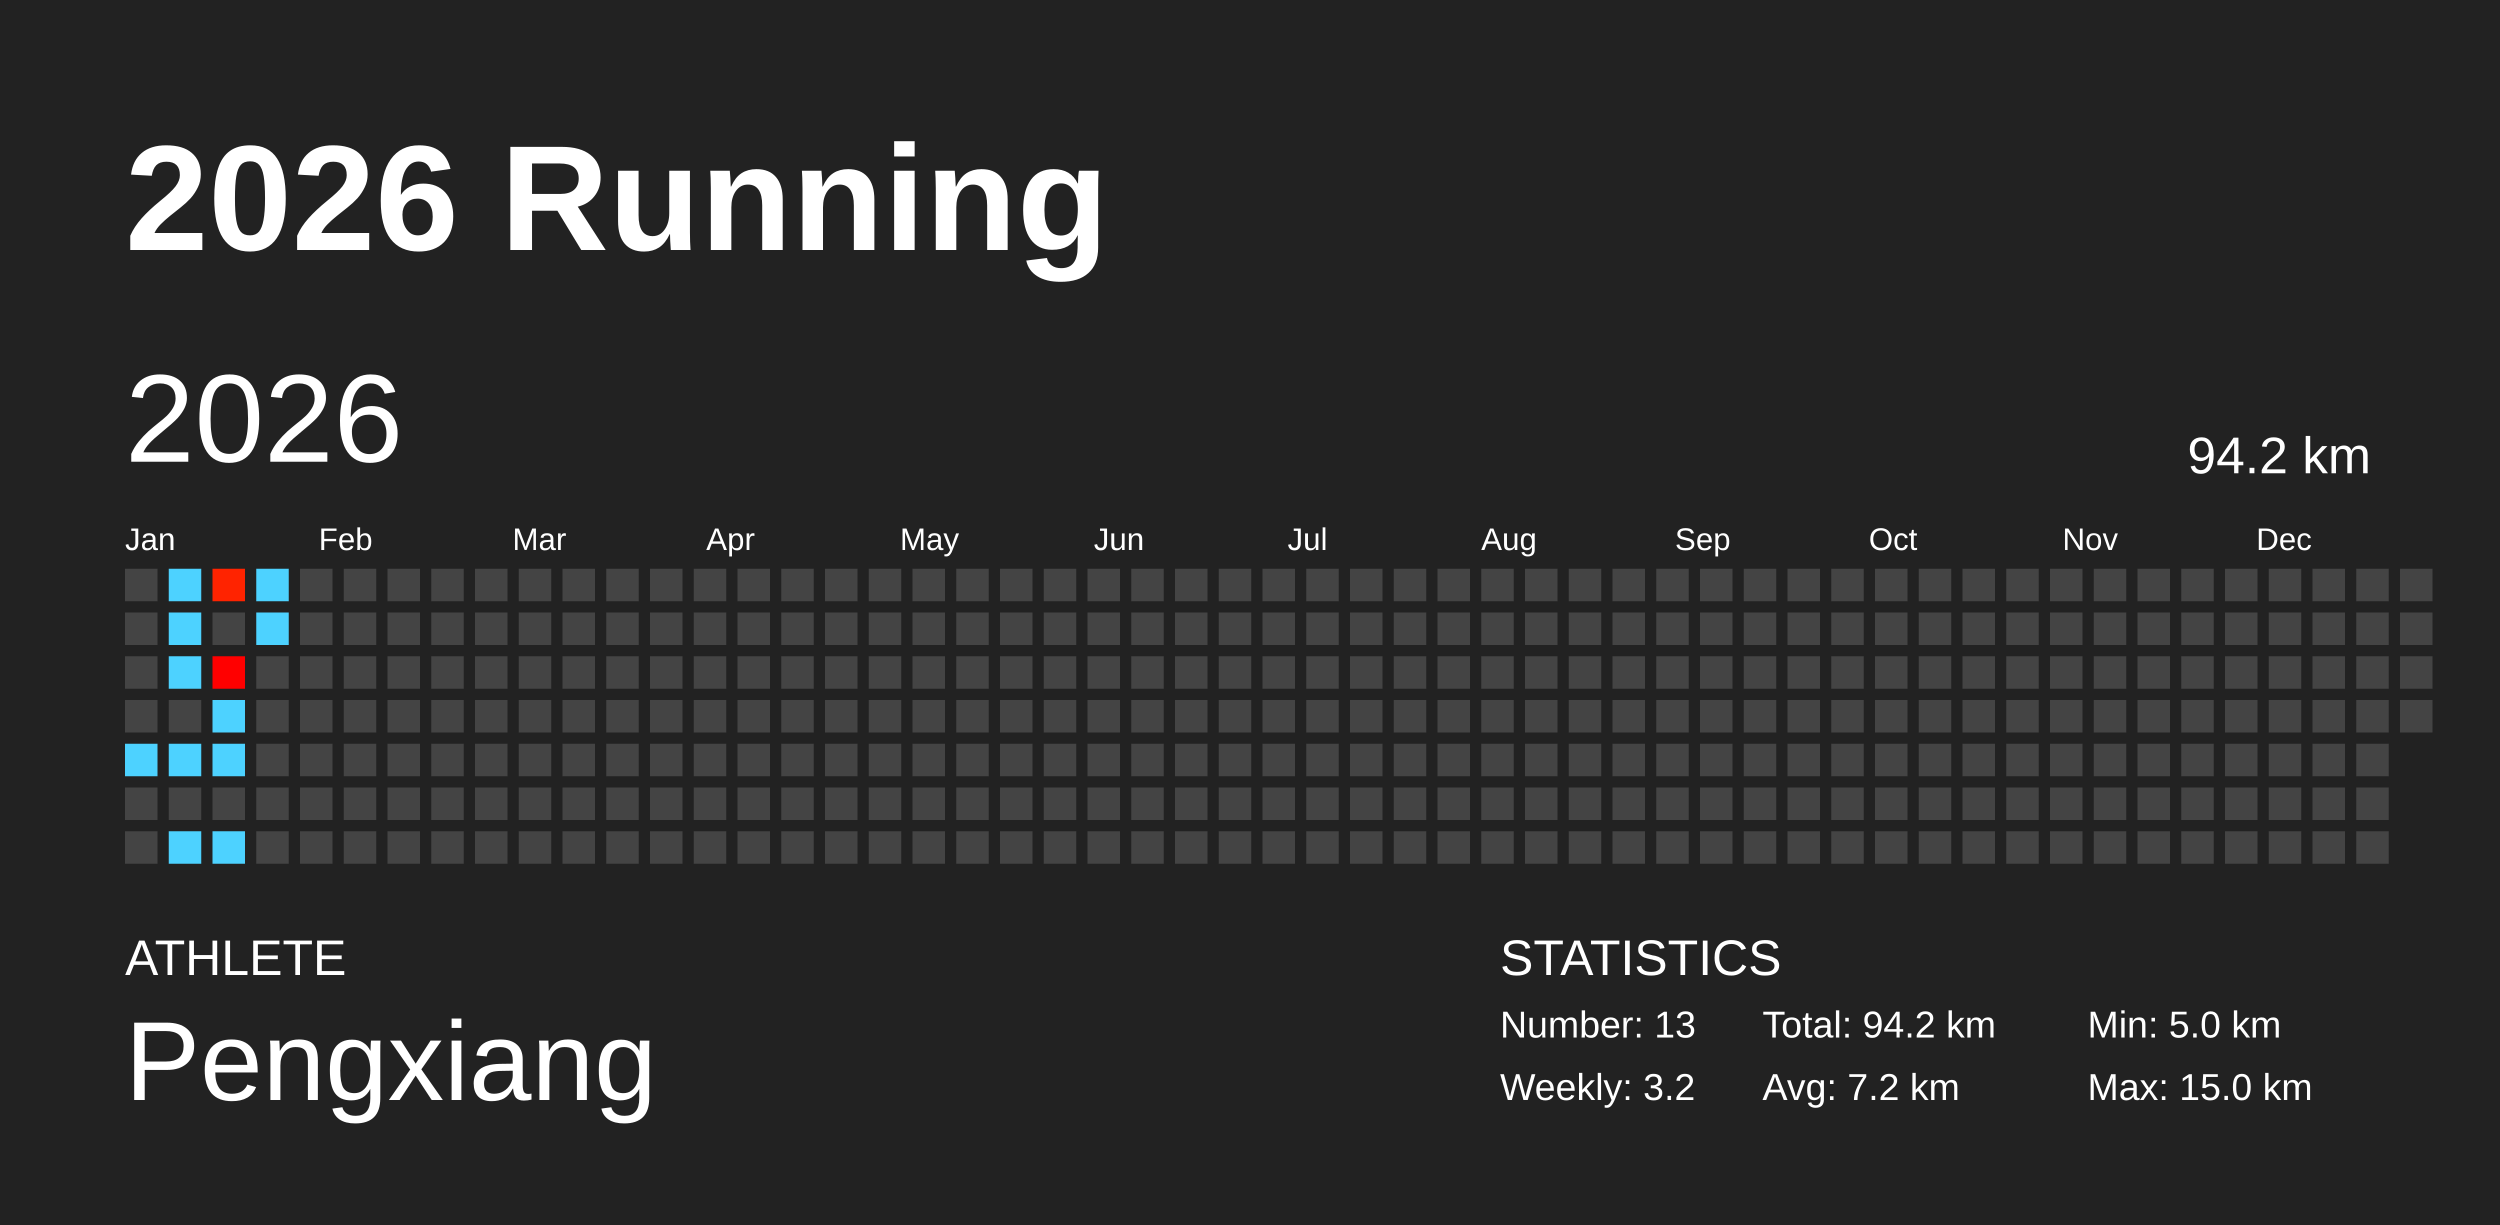
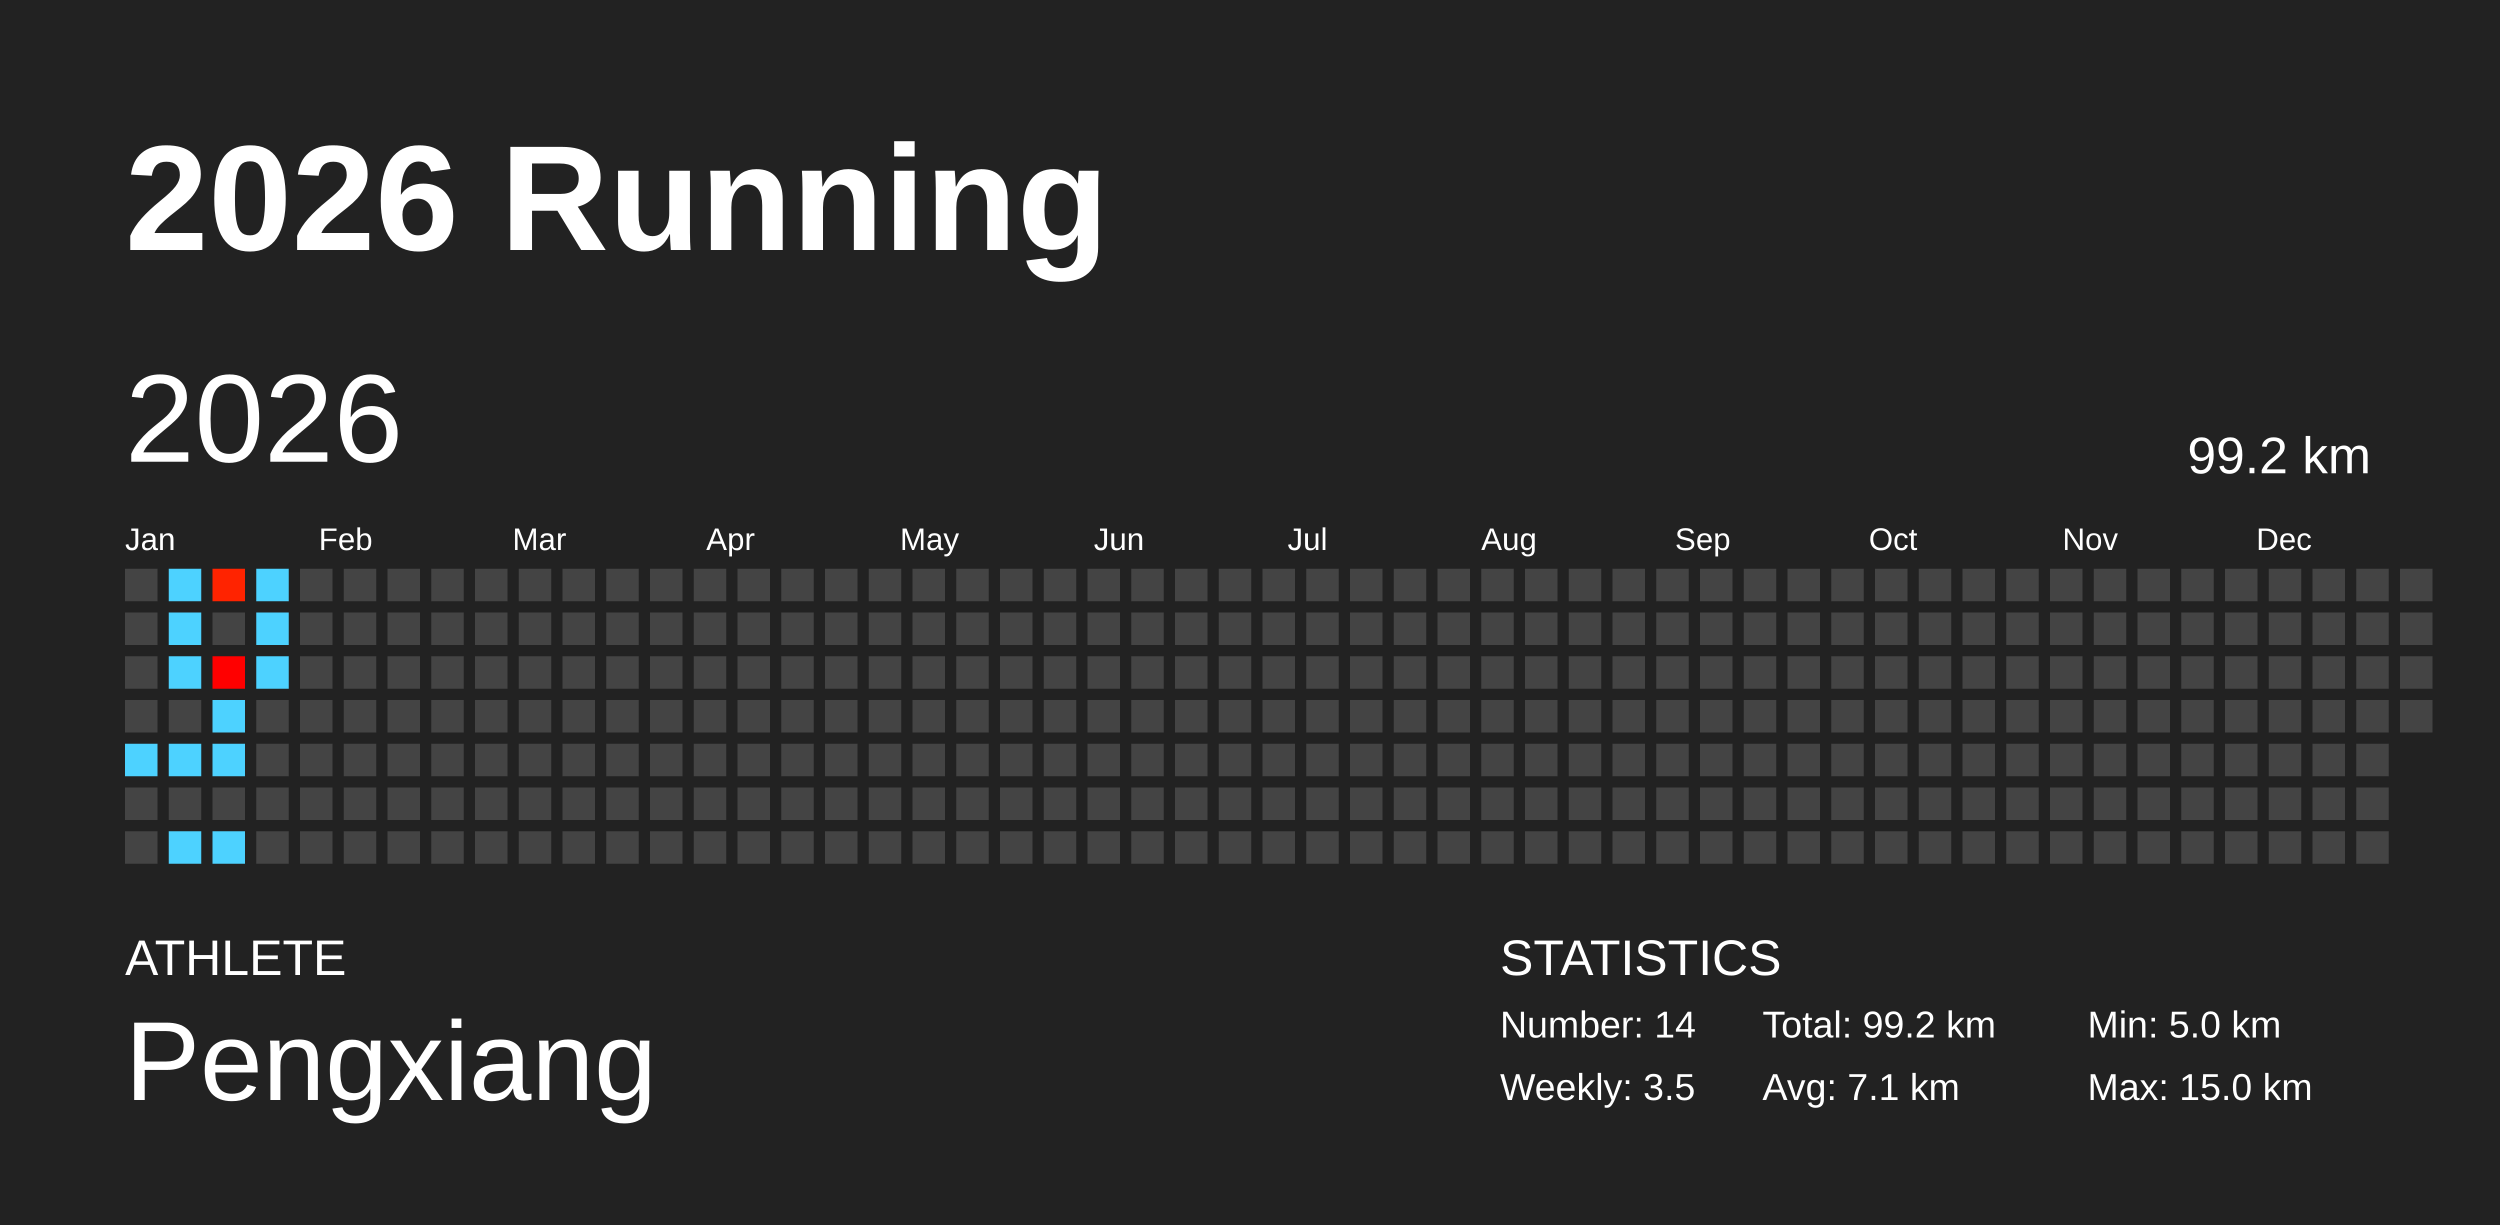
<svg xmlns="http://www.w3.org/2000/svg" baseProfile="full" height="98mm" version="1.1" viewBox="0,0,200,98" width="200mm">
  <defs />
  <rect fill="#222222" height="98" width="200" x="0" y="0" />
  <text fill="#FFFFFF" style="font-size:12px; font-family:Arial; font-weight:bold;" x="10" y="20">2026 Running</text>
  <text fill="#FFFFFF" style="font-size:4px; font-family:Arial" x="10" y="78">ATHLETE</text>
  <text fill="#FFFFFF" style="font-size:9px; font-family:Arial" x="10" y="88">Pengxiang</text>
  <text fill="#FFFFFF" style="font-size:4px; font-family:Arial" x="120" y="78">STATISTICS</text>
-   <text fill="#FFFFFF" style="font-size:3px; font-family:Arial" x="120" y="83">Number: 13</text>
-   <text fill="#FFFFFF" style="font-size:3px; font-family:Arial" x="120" y="88">Weekly: 3.2</text>
-   <text fill="#FFFFFF" style="font-size:3px; font-family:Arial" x="141" y="83">Total: 94.2 km</text>
-   <text fill="#FFFFFF" style="font-size:3px; font-family:Arial" x="141" y="88">Avg: 7.2 km</text>
+   <text fill="#FFFFFF" style="font-size:3px; font-family:Arial" x="120" y="83">Number: 14</text>
+   <text fill="#FFFFFF" style="font-size:3px; font-family:Arial" x="120" y="88">Weekly: 3.5</text>
+   <text fill="#FFFFFF" style="font-size:3px; font-family:Arial" x="141" y="83">Total: 99.2 km</text>
+   <text fill="#FFFFFF" style="font-size:3px; font-family:Arial" x="141" y="88">Avg: 7.1 km</text>
  <text fill="#FFFFFF" style="font-size:3px; font-family:Arial" x="167" y="83">Min: 5.0 km</text>
  <text fill="#FFFFFF" style="font-size:3px; font-family:Arial" x="167" y="88">Max: 15.0 km</text>
  <text dominant-baseline="hanging" fill="#FFFFFF" style="font-size:10.0px; font-family:Arial;" x="10" y="30">2026</text>
-   <text dominant-baseline="hanging" fill="#FFFFFF" style="font-size:4.125px; font-family:Arial;" x="175" y="35">94.2 km</text>
+   <text dominant-baseline="hanging" fill="#FFFFFF" style="font-size:4.125px; font-family:Arial;" x="175" y="35">99.2 km</text>
  <text fill="#FFFFFF" style="font-size:2.5px; font-family:Arial" x="10.0" y="44">Jan</text>
  <text fill="#FFFFFF" style="font-size:2.5px; font-family:Arial" x="25.5" y="44">Feb</text>
  <text fill="#FFFFFF" style="font-size:2.5px; font-family:Arial" x="41.0" y="44">Mar</text>
  <text fill="#FFFFFF" style="font-size:2.5px; font-family:Arial" x="56.5" y="44">Apr</text>
  <text fill="#FFFFFF" style="font-size:2.5px; font-family:Arial" x="72.0" y="44">May</text>
  <text fill="#FFFFFF" style="font-size:2.5px; font-family:Arial" x="87.5" y="44">Jun</text>
  <text fill="#FFFFFF" style="font-size:2.5px; font-family:Arial" x="103.0" y="44">Jul</text>
  <text fill="#FFFFFF" style="font-size:2.5px; font-family:Arial" x="118.5" y="44">Aug</text>
  <text fill="#FFFFFF" style="font-size:2.5px; font-family:Arial" x="134.0" y="44">Sep</text>
  <text fill="#FFFFFF" style="font-size:2.5px; font-family:Arial" x="149.5" y="44">Oct</text>
  <text fill="#FFFFFF" style="font-size:2.5px; font-family:Arial" x="165.0" y="44">Nov</text>
  <text fill="#FFFFFF" style="font-size:2.5px; font-family:Arial" x="180.5" y="44">Dec</text>
  <rect fill="#444444" height="2.6" width="2.6" x="10.0" y="45.5" />
  <rect fill="#444444" height="2.6" width="2.6" x="10.0" y="49.0" />
  <rect fill="#444444" height="2.6" width="2.6" x="10.0" y="52.5" />
  <rect fill="#444444" height="2.6" width="2.6" x="10.0" y="56.0" />
  <rect fill="#4dd2ff" height="2.6" width="2.6" x="10.0" y="59.5" />
  <rect fill="#444444" height="2.6" width="2.6" x="10.0" y="63.0" />
  <rect fill="#444444" height="2.6" width="2.6" x="10.0" y="66.5" />
  <rect fill="#4dd2ff" height="2.6" width="2.6" x="13.5" y="45.5" />
  <rect fill="#4dd2ff" height="2.6" width="2.6" x="13.5" y="49.0" />
  <rect fill="#4dd2ff" height="2.6" width="2.6" x="13.5" y="52.5" />
  <rect fill="#444444" height="2.6" width="2.6" x="13.5" y="56.0" />
  <rect fill="#4dd2ff" height="2.6" width="2.6" x="13.5" y="59.5" />
  <rect fill="#444444" height="2.6" width="2.6" x="13.5" y="63.0" />
  <rect fill="#4dd2ff" height="2.6" width="2.6" x="13.5" y="66.5" />
  <rect fill="#ff2300" height="2.6" width="2.6" x="17.0" y="45.5" />
  <rect fill="#444444" height="2.6" width="2.6" x="17.0" y="49.0" />
  <rect fill="#ff0000" height="2.6" width="2.6" x="17.0" y="52.5" />
  <rect fill="#4dd2ff" height="2.6" width="2.6" x="17.0" y="56.0" />
  <rect fill="#4dd2ff" height="2.6" width="2.6" x="17.0" y="59.5" />
  <rect fill="#444444" height="2.6" width="2.6" x="17.0" y="63.0" />
  <rect fill="#4dd2ff" height="2.6" width="2.6" x="17.0" y="66.5" />
  <rect fill="#4dd2ff" height="2.6" width="2.6" x="20.5" y="45.5" />
  <rect fill="#4dd2ff" height="2.6" width="2.6" x="20.5" y="49.0" />
-   <rect fill="#444444" height="2.6" width="2.6" x="20.5" y="52.5" />
+   <rect fill="#4dd2ff" height="2.6" width="2.6" x="20.5" y="52.5" />
  <rect fill="#444444" height="2.6" width="2.6" x="20.5" y="56.0" />
  <rect fill="#444444" height="2.6" width="2.6" x="20.5" y="59.5" />
  <rect fill="#444444" height="2.6" width="2.6" x="20.5" y="63.0" />
  <rect fill="#444444" height="2.6" width="2.6" x="20.5" y="66.5" />
  <rect fill="#444444" height="2.6" width="2.6" x="24.0" y="45.5" />
  <rect fill="#444444" height="2.6" width="2.6" x="24.0" y="49.0" />
  <rect fill="#444444" height="2.6" width="2.6" x="24.0" y="52.5" />
  <rect fill="#444444" height="2.6" width="2.6" x="24.0" y="56.0" />
  <rect fill="#444444" height="2.6" width="2.6" x="24.0" y="59.5" />
  <rect fill="#444444" height="2.6" width="2.6" x="24.0" y="63.0" />
  <rect fill="#444444" height="2.6" width="2.6" x="24.0" y="66.5" />
  <rect fill="#444444" height="2.6" width="2.6" x="27.5" y="45.5" />
  <rect fill="#444444" height="2.6" width="2.6" x="27.5" y="49.0" />
  <rect fill="#444444" height="2.6" width="2.6" x="27.5" y="52.5" />
  <rect fill="#444444" height="2.6" width="2.6" x="27.5" y="56.0" />
  <rect fill="#444444" height="2.6" width="2.6" x="27.5" y="59.5" />
  <rect fill="#444444" height="2.6" width="2.6" x="27.5" y="63.0" />
  <rect fill="#444444" height="2.6" width="2.6" x="27.5" y="66.5" />
  <rect fill="#444444" height="2.6" width="2.6" x="31.0" y="45.5" />
  <rect fill="#444444" height="2.6" width="2.6" x="31.0" y="49.0" />
  <rect fill="#444444" height="2.6" width="2.6" x="31.0" y="52.5" />
  <rect fill="#444444" height="2.6" width="2.6" x="31.0" y="56.0" />
  <rect fill="#444444" height="2.6" width="2.6" x="31.0" y="59.5" />
  <rect fill="#444444" height="2.6" width="2.6" x="31.0" y="63.0" />
  <rect fill="#444444" height="2.6" width="2.6" x="31.0" y="66.5" />
  <rect fill="#444444" height="2.6" width="2.6" x="34.5" y="45.5" />
  <rect fill="#444444" height="2.6" width="2.6" x="34.5" y="49.0" />
  <rect fill="#444444" height="2.6" width="2.6" x="34.5" y="52.5" />
  <rect fill="#444444" height="2.6" width="2.6" x="34.5" y="56.0" />
  <rect fill="#444444" height="2.6" width="2.6" x="34.5" y="59.5" />
  <rect fill="#444444" height="2.6" width="2.6" x="34.5" y="63.0" />
  <rect fill="#444444" height="2.6" width="2.6" x="34.5" y="66.5" />
  <rect fill="#444444" height="2.6" width="2.6" x="38.0" y="45.5" />
  <rect fill="#444444" height="2.6" width="2.6" x="38.0" y="49.0" />
  <rect fill="#444444" height="2.6" width="2.6" x="38.0" y="52.5" />
  <rect fill="#444444" height="2.6" width="2.6" x="38.0" y="56.0" />
  <rect fill="#444444" height="2.6" width="2.6" x="38.0" y="59.5" />
  <rect fill="#444444" height="2.6" width="2.6" x="38.0" y="63.0" />
  <rect fill="#444444" height="2.6" width="2.6" x="38.0" y="66.5" />
  <rect fill="#444444" height="2.6" width="2.6" x="41.5" y="45.5" />
  <rect fill="#444444" height="2.6" width="2.6" x="41.5" y="49.0" />
  <rect fill="#444444" height="2.6" width="2.6" x="41.5" y="52.5" />
  <rect fill="#444444" height="2.6" width="2.6" x="41.5" y="56.0" />
  <rect fill="#444444" height="2.6" width="2.6" x="41.5" y="59.5" />
  <rect fill="#444444" height="2.6" width="2.6" x="41.5" y="63.0" />
  <rect fill="#444444" height="2.6" width="2.6" x="41.5" y="66.5" />
  <rect fill="#444444" height="2.6" width="2.6" x="45.0" y="45.5" />
  <rect fill="#444444" height="2.6" width="2.6" x="45.0" y="49.0" />
  <rect fill="#444444" height="2.6" width="2.6" x="45.0" y="52.5" />
  <rect fill="#444444" height="2.6" width="2.6" x="45.0" y="56.0" />
  <rect fill="#444444" height="2.6" width="2.6" x="45.0" y="59.5" />
  <rect fill="#444444" height="2.6" width="2.6" x="45.0" y="63.0" />
  <rect fill="#444444" height="2.6" width="2.6" x="45.0" y="66.5" />
  <rect fill="#444444" height="2.6" width="2.6" x="48.5" y="45.5" />
  <rect fill="#444444" height="2.6" width="2.6" x="48.5" y="49.0" />
  <rect fill="#444444" height="2.6" width="2.6" x="48.5" y="52.5" />
  <rect fill="#444444" height="2.6" width="2.6" x="48.5" y="56.0" />
  <rect fill="#444444" height="2.6" width="2.6" x="48.5" y="59.5" />
  <rect fill="#444444" height="2.6" width="2.6" x="48.5" y="63.0" />
  <rect fill="#444444" height="2.6" width="2.6" x="48.5" y="66.5" />
  <rect fill="#444444" height="2.6" width="2.6" x="52.0" y="45.5" />
  <rect fill="#444444" height="2.6" width="2.6" x="52.0" y="49.0" />
  <rect fill="#444444" height="2.6" width="2.6" x="52.0" y="52.5" />
  <rect fill="#444444" height="2.6" width="2.6" x="52.0" y="56.0" />
  <rect fill="#444444" height="2.6" width="2.6" x="52.0" y="59.5" />
  <rect fill="#444444" height="2.6" width="2.6" x="52.0" y="63.0" />
  <rect fill="#444444" height="2.6" width="2.6" x="52.0" y="66.5" />
  <rect fill="#444444" height="2.6" width="2.6" x="55.5" y="45.5" />
  <rect fill="#444444" height="2.6" width="2.6" x="55.5" y="49.0" />
  <rect fill="#444444" height="2.6" width="2.6" x="55.5" y="52.5" />
  <rect fill="#444444" height="2.6" width="2.6" x="55.5" y="56.0" />
  <rect fill="#444444" height="2.6" width="2.6" x="55.5" y="59.5" />
  <rect fill="#444444" height="2.6" width="2.6" x="55.5" y="63.0" />
  <rect fill="#444444" height="2.6" width="2.6" x="55.5" y="66.5" />
  <rect fill="#444444" height="2.6" width="2.6" x="59.0" y="45.5" />
  <rect fill="#444444" height="2.6" width="2.6" x="59.0" y="49.0" />
  <rect fill="#444444" height="2.6" width="2.6" x="59.0" y="52.5" />
  <rect fill="#444444" height="2.6" width="2.6" x="59.0" y="56.0" />
  <rect fill="#444444" height="2.6" width="2.6" x="59.0" y="59.5" />
  <rect fill="#444444" height="2.6" width="2.6" x="59.0" y="63.0" />
  <rect fill="#444444" height="2.6" width="2.6" x="59.0" y="66.5" />
  <rect fill="#444444" height="2.6" width="2.6" x="62.5" y="45.5" />
  <rect fill="#444444" height="2.6" width="2.6" x="62.5" y="49.0" />
  <rect fill="#444444" height="2.6" width="2.6" x="62.5" y="52.5" />
  <rect fill="#444444" height="2.6" width="2.6" x="62.5" y="56.0" />
  <rect fill="#444444" height="2.6" width="2.6" x="62.5" y="59.5" />
  <rect fill="#444444" height="2.6" width="2.6" x="62.5" y="63.0" />
  <rect fill="#444444" height="2.6" width="2.6" x="62.5" y="66.5" />
  <rect fill="#444444" height="2.6" width="2.6" x="66.0" y="45.5" />
  <rect fill="#444444" height="2.6" width="2.6" x="66.0" y="49.0" />
  <rect fill="#444444" height="2.6" width="2.6" x="66.0" y="52.5" />
  <rect fill="#444444" height="2.6" width="2.6" x="66.0" y="56.0" />
  <rect fill="#444444" height="2.6" width="2.6" x="66.0" y="59.5" />
  <rect fill="#444444" height="2.6" width="2.6" x="66.0" y="63.0" />
  <rect fill="#444444" height="2.6" width="2.6" x="66.0" y="66.5" />
  <rect fill="#444444" height="2.6" width="2.6" x="69.5" y="45.5" />
  <rect fill="#444444" height="2.6" width="2.6" x="69.5" y="49.0" />
  <rect fill="#444444" height="2.6" width="2.6" x="69.5" y="52.5" />
  <rect fill="#444444" height="2.6" width="2.6" x="69.5" y="56.0" />
  <rect fill="#444444" height="2.6" width="2.6" x="69.5" y="59.5" />
  <rect fill="#444444" height="2.6" width="2.6" x="69.5" y="63.0" />
  <rect fill="#444444" height="2.6" width="2.6" x="69.5" y="66.5" />
  <rect fill="#444444" height="2.6" width="2.6" x="73.0" y="45.5" />
  <rect fill="#444444" height="2.6" width="2.6" x="73.0" y="49.0" />
  <rect fill="#444444" height="2.6" width="2.6" x="73.0" y="52.5" />
  <rect fill="#444444" height="2.6" width="2.6" x="73.0" y="56.0" />
  <rect fill="#444444" height="2.6" width="2.6" x="73.0" y="59.5" />
  <rect fill="#444444" height="2.6" width="2.6" x="73.0" y="63.0" />
  <rect fill="#444444" height="2.6" width="2.6" x="73.0" y="66.5" />
  <rect fill="#444444" height="2.6" width="2.6" x="76.5" y="45.5" />
  <rect fill="#444444" height="2.6" width="2.6" x="76.5" y="49.0" />
  <rect fill="#444444" height="2.6" width="2.6" x="76.5" y="52.5" />
  <rect fill="#444444" height="2.6" width="2.6" x="76.5" y="56.0" />
  <rect fill="#444444" height="2.6" width="2.6" x="76.5" y="59.5" />
  <rect fill="#444444" height="2.6" width="2.6" x="76.5" y="63.0" />
  <rect fill="#444444" height="2.6" width="2.6" x="76.5" y="66.5" />
  <rect fill="#444444" height="2.6" width="2.6" x="80.0" y="45.5" />
  <rect fill="#444444" height="2.6" width="2.6" x="80.0" y="49.0" />
  <rect fill="#444444" height="2.6" width="2.6" x="80.0" y="52.5" />
  <rect fill="#444444" height="2.6" width="2.6" x="80.0" y="56.0" />
  <rect fill="#444444" height="2.6" width="2.6" x="80.0" y="59.5" />
  <rect fill="#444444" height="2.6" width="2.6" x="80.0" y="63.0" />
  <rect fill="#444444" height="2.6" width="2.6" x="80.0" y="66.5" />
  <rect fill="#444444" height="2.6" width="2.6" x="83.5" y="45.5" />
  <rect fill="#444444" height="2.6" width="2.6" x="83.5" y="49.0" />
  <rect fill="#444444" height="2.6" width="2.6" x="83.5" y="52.5" />
  <rect fill="#444444" height="2.6" width="2.6" x="83.5" y="56.0" />
  <rect fill="#444444" height="2.6" width="2.6" x="83.5" y="59.5" />
  <rect fill="#444444" height="2.6" width="2.6" x="83.5" y="63.0" />
  <rect fill="#444444" height="2.6" width="2.6" x="83.5" y="66.5" />
  <rect fill="#444444" height="2.6" width="2.6" x="87.0" y="45.5" />
  <rect fill="#444444" height="2.6" width="2.6" x="87.0" y="49.0" />
  <rect fill="#444444" height="2.6" width="2.6" x="87.0" y="52.5" />
  <rect fill="#444444" height="2.6" width="2.6" x="87.0" y="56.0" />
  <rect fill="#444444" height="2.6" width="2.6" x="87.0" y="59.5" />
  <rect fill="#444444" height="2.6" width="2.6" x="87.0" y="63.0" />
  <rect fill="#444444" height="2.6" width="2.6" x="87.0" y="66.5" />
  <rect fill="#444444" height="2.6" width="2.6" x="90.5" y="45.5" />
  <rect fill="#444444" height="2.6" width="2.6" x="90.5" y="49.0" />
  <rect fill="#444444" height="2.6" width="2.6" x="90.5" y="52.5" />
  <rect fill="#444444" height="2.6" width="2.6" x="90.5" y="56.0" />
  <rect fill="#444444" height="2.6" width="2.6" x="90.5" y="59.5" />
  <rect fill="#444444" height="2.6" width="2.6" x="90.5" y="63.0" />
  <rect fill="#444444" height="2.6" width="2.6" x="90.5" y="66.5" />
  <rect fill="#444444" height="2.6" width="2.6" x="94.0" y="45.5" />
  <rect fill="#444444" height="2.6" width="2.6" x="94.0" y="49.0" />
  <rect fill="#444444" height="2.6" width="2.6" x="94.0" y="52.5" />
  <rect fill="#444444" height="2.6" width="2.6" x="94.0" y="56.0" />
  <rect fill="#444444" height="2.6" width="2.6" x="94.0" y="59.5" />
  <rect fill="#444444" height="2.6" width="2.6" x="94.0" y="63.0" />
  <rect fill="#444444" height="2.6" width="2.6" x="94.0" y="66.5" />
  <rect fill="#444444" height="2.6" width="2.6" x="97.5" y="45.5" />
  <rect fill="#444444" height="2.6" width="2.6" x="97.5" y="49.0" />
  <rect fill="#444444" height="2.6" width="2.6" x="97.5" y="52.5" />
  <rect fill="#444444" height="2.6" width="2.6" x="97.5" y="56.0" />
  <rect fill="#444444" height="2.6" width="2.6" x="97.5" y="59.5" />
  <rect fill="#444444" height="2.6" width="2.6" x="97.5" y="63.0" />
  <rect fill="#444444" height="2.6" width="2.6" x="97.5" y="66.5" />
  <rect fill="#444444" height="2.6" width="2.6" x="101.0" y="45.5" />
  <rect fill="#444444" height="2.6" width="2.6" x="101.0" y="49.0" />
  <rect fill="#444444" height="2.6" width="2.6" x="101.0" y="52.5" />
  <rect fill="#444444" height="2.6" width="2.6" x="101.0" y="56.0" />
  <rect fill="#444444" height="2.6" width="2.6" x="101.0" y="59.5" />
  <rect fill="#444444" height="2.6" width="2.6" x="101.0" y="63.0" />
  <rect fill="#444444" height="2.6" width="2.6" x="101.0" y="66.5" />
  <rect fill="#444444" height="2.6" width="2.6" x="104.5" y="45.5" />
  <rect fill="#444444" height="2.6" width="2.6" x="104.5" y="49.0" />
  <rect fill="#444444" height="2.6" width="2.6" x="104.5" y="52.5" />
  <rect fill="#444444" height="2.6" width="2.6" x="104.5" y="56.0" />
  <rect fill="#444444" height="2.6" width="2.6" x="104.5" y="59.5" />
  <rect fill="#444444" height="2.6" width="2.6" x="104.5" y="63.0" />
  <rect fill="#444444" height="2.6" width="2.6" x="104.5" y="66.5" />
  <rect fill="#444444" height="2.6" width="2.6" x="108.0" y="45.5" />
  <rect fill="#444444" height="2.6" width="2.6" x="108.0" y="49.0" />
  <rect fill="#444444" height="2.6" width="2.6" x="108.0" y="52.5" />
  <rect fill="#444444" height="2.6" width="2.6" x="108.0" y="56.0" />
  <rect fill="#444444" height="2.6" width="2.6" x="108.0" y="59.5" />
  <rect fill="#444444" height="2.6" width="2.6" x="108.0" y="63.0" />
  <rect fill="#444444" height="2.6" width="2.6" x="108.0" y="66.5" />
  <rect fill="#444444" height="2.6" width="2.6" x="111.5" y="45.5" />
  <rect fill="#444444" height="2.6" width="2.6" x="111.5" y="49.0" />
  <rect fill="#444444" height="2.6" width="2.6" x="111.5" y="52.5" />
  <rect fill="#444444" height="2.6" width="2.6" x="111.5" y="56.0" />
  <rect fill="#444444" height="2.6" width="2.6" x="111.5" y="59.5" />
  <rect fill="#444444" height="2.6" width="2.6" x="111.5" y="63.0" />
  <rect fill="#444444" height="2.6" width="2.6" x="111.5" y="66.5" />
  <rect fill="#444444" height="2.6" width="2.6" x="115.0" y="45.5" />
  <rect fill="#444444" height="2.6" width="2.6" x="115.0" y="49.0" />
  <rect fill="#444444" height="2.6" width="2.6" x="115.0" y="52.5" />
  <rect fill="#444444" height="2.6" width="2.6" x="115.0" y="56.0" />
  <rect fill="#444444" height="2.6" width="2.6" x="115.0" y="59.5" />
  <rect fill="#444444" height="2.6" width="2.6" x="115.0" y="63.0" />
  <rect fill="#444444" height="2.6" width="2.6" x="115.0" y="66.5" />
  <rect fill="#444444" height="2.6" width="2.6" x="118.5" y="45.5" />
  <rect fill="#444444" height="2.6" width="2.6" x="118.5" y="49.0" />
  <rect fill="#444444" height="2.6" width="2.6" x="118.5" y="52.5" />
  <rect fill="#444444" height="2.6" width="2.6" x="118.5" y="56.0" />
  <rect fill="#444444" height="2.6" width="2.6" x="118.5" y="59.5" />
  <rect fill="#444444" height="2.6" width="2.6" x="118.5" y="63.0" />
  <rect fill="#444444" height="2.6" width="2.6" x="118.5" y="66.5" />
  <rect fill="#444444" height="2.6" width="2.6" x="122.0" y="45.5" />
  <rect fill="#444444" height="2.6" width="2.6" x="122.0" y="49.0" />
  <rect fill="#444444" height="2.6" width="2.6" x="122.0" y="52.5" />
  <rect fill="#444444" height="2.6" width="2.6" x="122.0" y="56.0" />
  <rect fill="#444444" height="2.6" width="2.6" x="122.0" y="59.5" />
  <rect fill="#444444" height="2.6" width="2.6" x="122.0" y="63.0" />
  <rect fill="#444444" height="2.6" width="2.6" x="122.0" y="66.5" />
  <rect fill="#444444" height="2.6" width="2.6" x="125.5" y="45.5" />
  <rect fill="#444444" height="2.6" width="2.6" x="125.5" y="49.0" />
  <rect fill="#444444" height="2.6" width="2.6" x="125.5" y="52.5" />
  <rect fill="#444444" height="2.6" width="2.6" x="125.5" y="56.0" />
  <rect fill="#444444" height="2.6" width="2.6" x="125.5" y="59.5" />
  <rect fill="#444444" height="2.6" width="2.6" x="125.5" y="63.0" />
  <rect fill="#444444" height="2.6" width="2.6" x="125.5" y="66.5" />
  <rect fill="#444444" height="2.6" width="2.6" x="129.0" y="45.5" />
  <rect fill="#444444" height="2.6" width="2.6" x="129.0" y="49.0" />
  <rect fill="#444444" height="2.6" width="2.6" x="129.0" y="52.5" />
  <rect fill="#444444" height="2.6" width="2.6" x="129.0" y="56.0" />
  <rect fill="#444444" height="2.6" width="2.6" x="129.0" y="59.5" />
  <rect fill="#444444" height="2.6" width="2.6" x="129.0" y="63.0" />
  <rect fill="#444444" height="2.6" width="2.6" x="129.0" y="66.5" />
  <rect fill="#444444" height="2.6" width="2.6" x="132.5" y="45.5" />
  <rect fill="#444444" height="2.6" width="2.6" x="132.5" y="49.0" />
  <rect fill="#444444" height="2.6" width="2.6" x="132.5" y="52.5" />
  <rect fill="#444444" height="2.6" width="2.6" x="132.5" y="56.0" />
  <rect fill="#444444" height="2.6" width="2.6" x="132.5" y="59.5" />
  <rect fill="#444444" height="2.6" width="2.6" x="132.5" y="63.0" />
  <rect fill="#444444" height="2.6" width="2.6" x="132.5" y="66.5" />
  <rect fill="#444444" height="2.6" width="2.6" x="136.0" y="45.5" />
  <rect fill="#444444" height="2.6" width="2.6" x="136.0" y="49.0" />
  <rect fill="#444444" height="2.6" width="2.6" x="136.0" y="52.5" />
  <rect fill="#444444" height="2.6" width="2.6" x="136.0" y="56.0" />
  <rect fill="#444444" height="2.6" width="2.6" x="136.0" y="59.5" />
  <rect fill="#444444" height="2.6" width="2.6" x="136.0" y="63.0" />
  <rect fill="#444444" height="2.6" width="2.6" x="136.0" y="66.5" />
  <rect fill="#444444" height="2.6" width="2.6" x="139.5" y="45.5" />
  <rect fill="#444444" height="2.6" width="2.6" x="139.5" y="49.0" />
  <rect fill="#444444" height="2.6" width="2.6" x="139.5" y="52.5" />
  <rect fill="#444444" height="2.6" width="2.6" x="139.5" y="56.0" />
  <rect fill="#444444" height="2.6" width="2.6" x="139.5" y="59.5" />
  <rect fill="#444444" height="2.6" width="2.6" x="139.5" y="63.0" />
  <rect fill="#444444" height="2.6" width="2.6" x="139.5" y="66.5" />
  <rect fill="#444444" height="2.6" width="2.6" x="143.0" y="45.5" />
  <rect fill="#444444" height="2.6" width="2.6" x="143.0" y="49.0" />
  <rect fill="#444444" height="2.6" width="2.6" x="143.0" y="52.5" />
  <rect fill="#444444" height="2.6" width="2.6" x="143.0" y="56.0" />
  <rect fill="#444444" height="2.6" width="2.6" x="143.0" y="59.5" />
  <rect fill="#444444" height="2.6" width="2.6" x="143.0" y="63.0" />
  <rect fill="#444444" height="2.6" width="2.6" x="143.0" y="66.5" />
  <rect fill="#444444" height="2.6" width="2.6" x="146.5" y="45.5" />
  <rect fill="#444444" height="2.6" width="2.6" x="146.5" y="49.0" />
  <rect fill="#444444" height="2.6" width="2.6" x="146.5" y="52.5" />
  <rect fill="#444444" height="2.6" width="2.6" x="146.5" y="56.0" />
  <rect fill="#444444" height="2.6" width="2.6" x="146.5" y="59.5" />
  <rect fill="#444444" height="2.6" width="2.6" x="146.5" y="63.0" />
  <rect fill="#444444" height="2.6" width="2.6" x="146.5" y="66.5" />
  <rect fill="#444444" height="2.6" width="2.6" x="150.0" y="45.5" />
  <rect fill="#444444" height="2.6" width="2.6" x="150.0" y="49.0" />
  <rect fill="#444444" height="2.6" width="2.6" x="150.0" y="52.5" />
  <rect fill="#444444" height="2.6" width="2.6" x="150.0" y="56.0" />
  <rect fill="#444444" height="2.6" width="2.6" x="150.0" y="59.5" />
  <rect fill="#444444" height="2.6" width="2.6" x="150.0" y="63.0" />
  <rect fill="#444444" height="2.6" width="2.6" x="150.0" y="66.5" />
  <rect fill="#444444" height="2.6" width="2.6" x="153.5" y="45.5" />
  <rect fill="#444444" height="2.6" width="2.6" x="153.5" y="49.0" />
  <rect fill="#444444" height="2.6" width="2.6" x="153.5" y="52.5" />
  <rect fill="#444444" height="2.6" width="2.6" x="153.5" y="56.0" />
  <rect fill="#444444" height="2.6" width="2.6" x="153.5" y="59.5" />
  <rect fill="#444444" height="2.6" width="2.6" x="153.5" y="63.0" />
  <rect fill="#444444" height="2.6" width="2.6" x="153.5" y="66.5" />
  <rect fill="#444444" height="2.6" width="2.6" x="157.0" y="45.5" />
  <rect fill="#444444" height="2.6" width="2.6" x="157.0" y="49.0" />
  <rect fill="#444444" height="2.6" width="2.6" x="157.0" y="52.5" />
  <rect fill="#444444" height="2.6" width="2.6" x="157.0" y="56.0" />
  <rect fill="#444444" height="2.6" width="2.6" x="157.0" y="59.5" />
  <rect fill="#444444" height="2.6" width="2.6" x="157.0" y="63.0" />
  <rect fill="#444444" height="2.6" width="2.6" x="157.0" y="66.5" />
  <rect fill="#444444" height="2.6" width="2.6" x="160.5" y="45.5" />
  <rect fill="#444444" height="2.6" width="2.6" x="160.5" y="49.0" />
  <rect fill="#444444" height="2.6" width="2.6" x="160.5" y="52.5" />
  <rect fill="#444444" height="2.6" width="2.6" x="160.5" y="56.0" />
  <rect fill="#444444" height="2.6" width="2.6" x="160.5" y="59.5" />
  <rect fill="#444444" height="2.6" width="2.6" x="160.5" y="63.0" />
  <rect fill="#444444" height="2.6" width="2.6" x="160.5" y="66.5" />
  <rect fill="#444444" height="2.6" width="2.6" x="164.0" y="45.5" />
  <rect fill="#444444" height="2.6" width="2.6" x="164.0" y="49.0" />
  <rect fill="#444444" height="2.6" width="2.6" x="164.0" y="52.5" />
  <rect fill="#444444" height="2.6" width="2.6" x="164.0" y="56.0" />
  <rect fill="#444444" height="2.6" width="2.6" x="164.0" y="59.5" />
  <rect fill="#444444" height="2.6" width="2.6" x="164.0" y="63.0" />
  <rect fill="#444444" height="2.6" width="2.6" x="164.0" y="66.5" />
  <rect fill="#444444" height="2.6" width="2.6" x="167.5" y="45.5" />
  <rect fill="#444444" height="2.6" width="2.6" x="167.5" y="49.0" />
  <rect fill="#444444" height="2.6" width="2.6" x="167.5" y="52.5" />
  <rect fill="#444444" height="2.6" width="2.6" x="167.5" y="56.0" />
  <rect fill="#444444" height="2.6" width="2.6" x="167.5" y="59.5" />
  <rect fill="#444444" height="2.6" width="2.6" x="167.5" y="63.0" />
  <rect fill="#444444" height="2.6" width="2.6" x="167.5" y="66.5" />
  <rect fill="#444444" height="2.6" width="2.6" x="171.0" y="45.5" />
  <rect fill="#444444" height="2.6" width="2.6" x="171.0" y="49.0" />
  <rect fill="#444444" height="2.6" width="2.6" x="171.0" y="52.5" />
  <rect fill="#444444" height="2.6" width="2.6" x="171.0" y="56.0" />
  <rect fill="#444444" height="2.6" width="2.6" x="171.0" y="59.5" />
  <rect fill="#444444" height="2.6" width="2.6" x="171.0" y="63.0" />
  <rect fill="#444444" height="2.6" width="2.6" x="171.0" y="66.5" />
  <rect fill="#444444" height="2.6" width="2.6" x="174.5" y="45.5" />
  <rect fill="#444444" height="2.6" width="2.6" x="174.5" y="49.0" />
  <rect fill="#444444" height="2.6" width="2.6" x="174.5" y="52.5" />
  <rect fill="#444444" height="2.6" width="2.6" x="174.5" y="56.0" />
  <rect fill="#444444" height="2.6" width="2.6" x="174.5" y="59.5" />
  <rect fill="#444444" height="2.6" width="2.6" x="174.5" y="63.0" />
  <rect fill="#444444" height="2.6" width="2.6" x="174.5" y="66.5" />
  <rect fill="#444444" height="2.6" width="2.6" x="178.0" y="45.5" />
  <rect fill="#444444" height="2.6" width="2.6" x="178.0" y="49.0" />
  <rect fill="#444444" height="2.6" width="2.6" x="178.0" y="52.5" />
  <rect fill="#444444" height="2.6" width="2.6" x="178.0" y="56.0" />
  <rect fill="#444444" height="2.6" width="2.6" x="178.0" y="59.5" />
  <rect fill="#444444" height="2.6" width="2.6" x="178.0" y="63.0" />
  <rect fill="#444444" height="2.6" width="2.6" x="178.0" y="66.5" />
  <rect fill="#444444" height="2.6" width="2.6" x="181.5" y="45.5" />
  <rect fill="#444444" height="2.6" width="2.6" x="181.5" y="49.0" />
  <rect fill="#444444" height="2.6" width="2.6" x="181.5" y="52.5" />
  <rect fill="#444444" height="2.6" width="2.6" x="181.5" y="56.0" />
  <rect fill="#444444" height="2.6" width="2.6" x="181.5" y="59.5" />
  <rect fill="#444444" height="2.6" width="2.6" x="181.5" y="63.0" />
  <rect fill="#444444" height="2.6" width="2.6" x="181.5" y="66.5" />
  <rect fill="#444444" height="2.6" width="2.6" x="185.0" y="45.5" />
  <rect fill="#444444" height="2.6" width="2.6" x="185.0" y="49.0" />
  <rect fill="#444444" height="2.6" width="2.6" x="185.0" y="52.5" />
  <rect fill="#444444" height="2.6" width="2.6" x="185.0" y="56.0" />
  <rect fill="#444444" height="2.6" width="2.6" x="185.0" y="59.5" />
  <rect fill="#444444" height="2.6" width="2.6" x="185.0" y="63.0" />
  <rect fill="#444444" height="2.6" width="2.6" x="185.0" y="66.5" />
  <rect fill="#444444" height="2.6" width="2.6" x="188.5" y="45.5" />
  <rect fill="#444444" height="2.6" width="2.6" x="188.5" y="49.0" />
  <rect fill="#444444" height="2.6" width="2.6" x="188.5" y="52.5" />
  <rect fill="#444444" height="2.6" width="2.6" x="188.5" y="56.0" />
  <rect fill="#444444" height="2.6" width="2.6" x="188.5" y="59.5" />
  <rect fill="#444444" height="2.6" width="2.6" x="188.5" y="63.0" />
  <rect fill="#444444" height="2.6" width="2.6" x="188.5" y="66.5" />
  <rect fill="#444444" height="2.6" width="2.6" x="192.0" y="45.5" />
  <rect fill="#444444" height="2.6" width="2.6" x="192.0" y="49.0" />
  <rect fill="#444444" height="2.6" width="2.6" x="192.0" y="52.5" />
  <rect fill="#444444" height="2.6" width="2.6" x="192.0" y="56.0" />
</svg>
